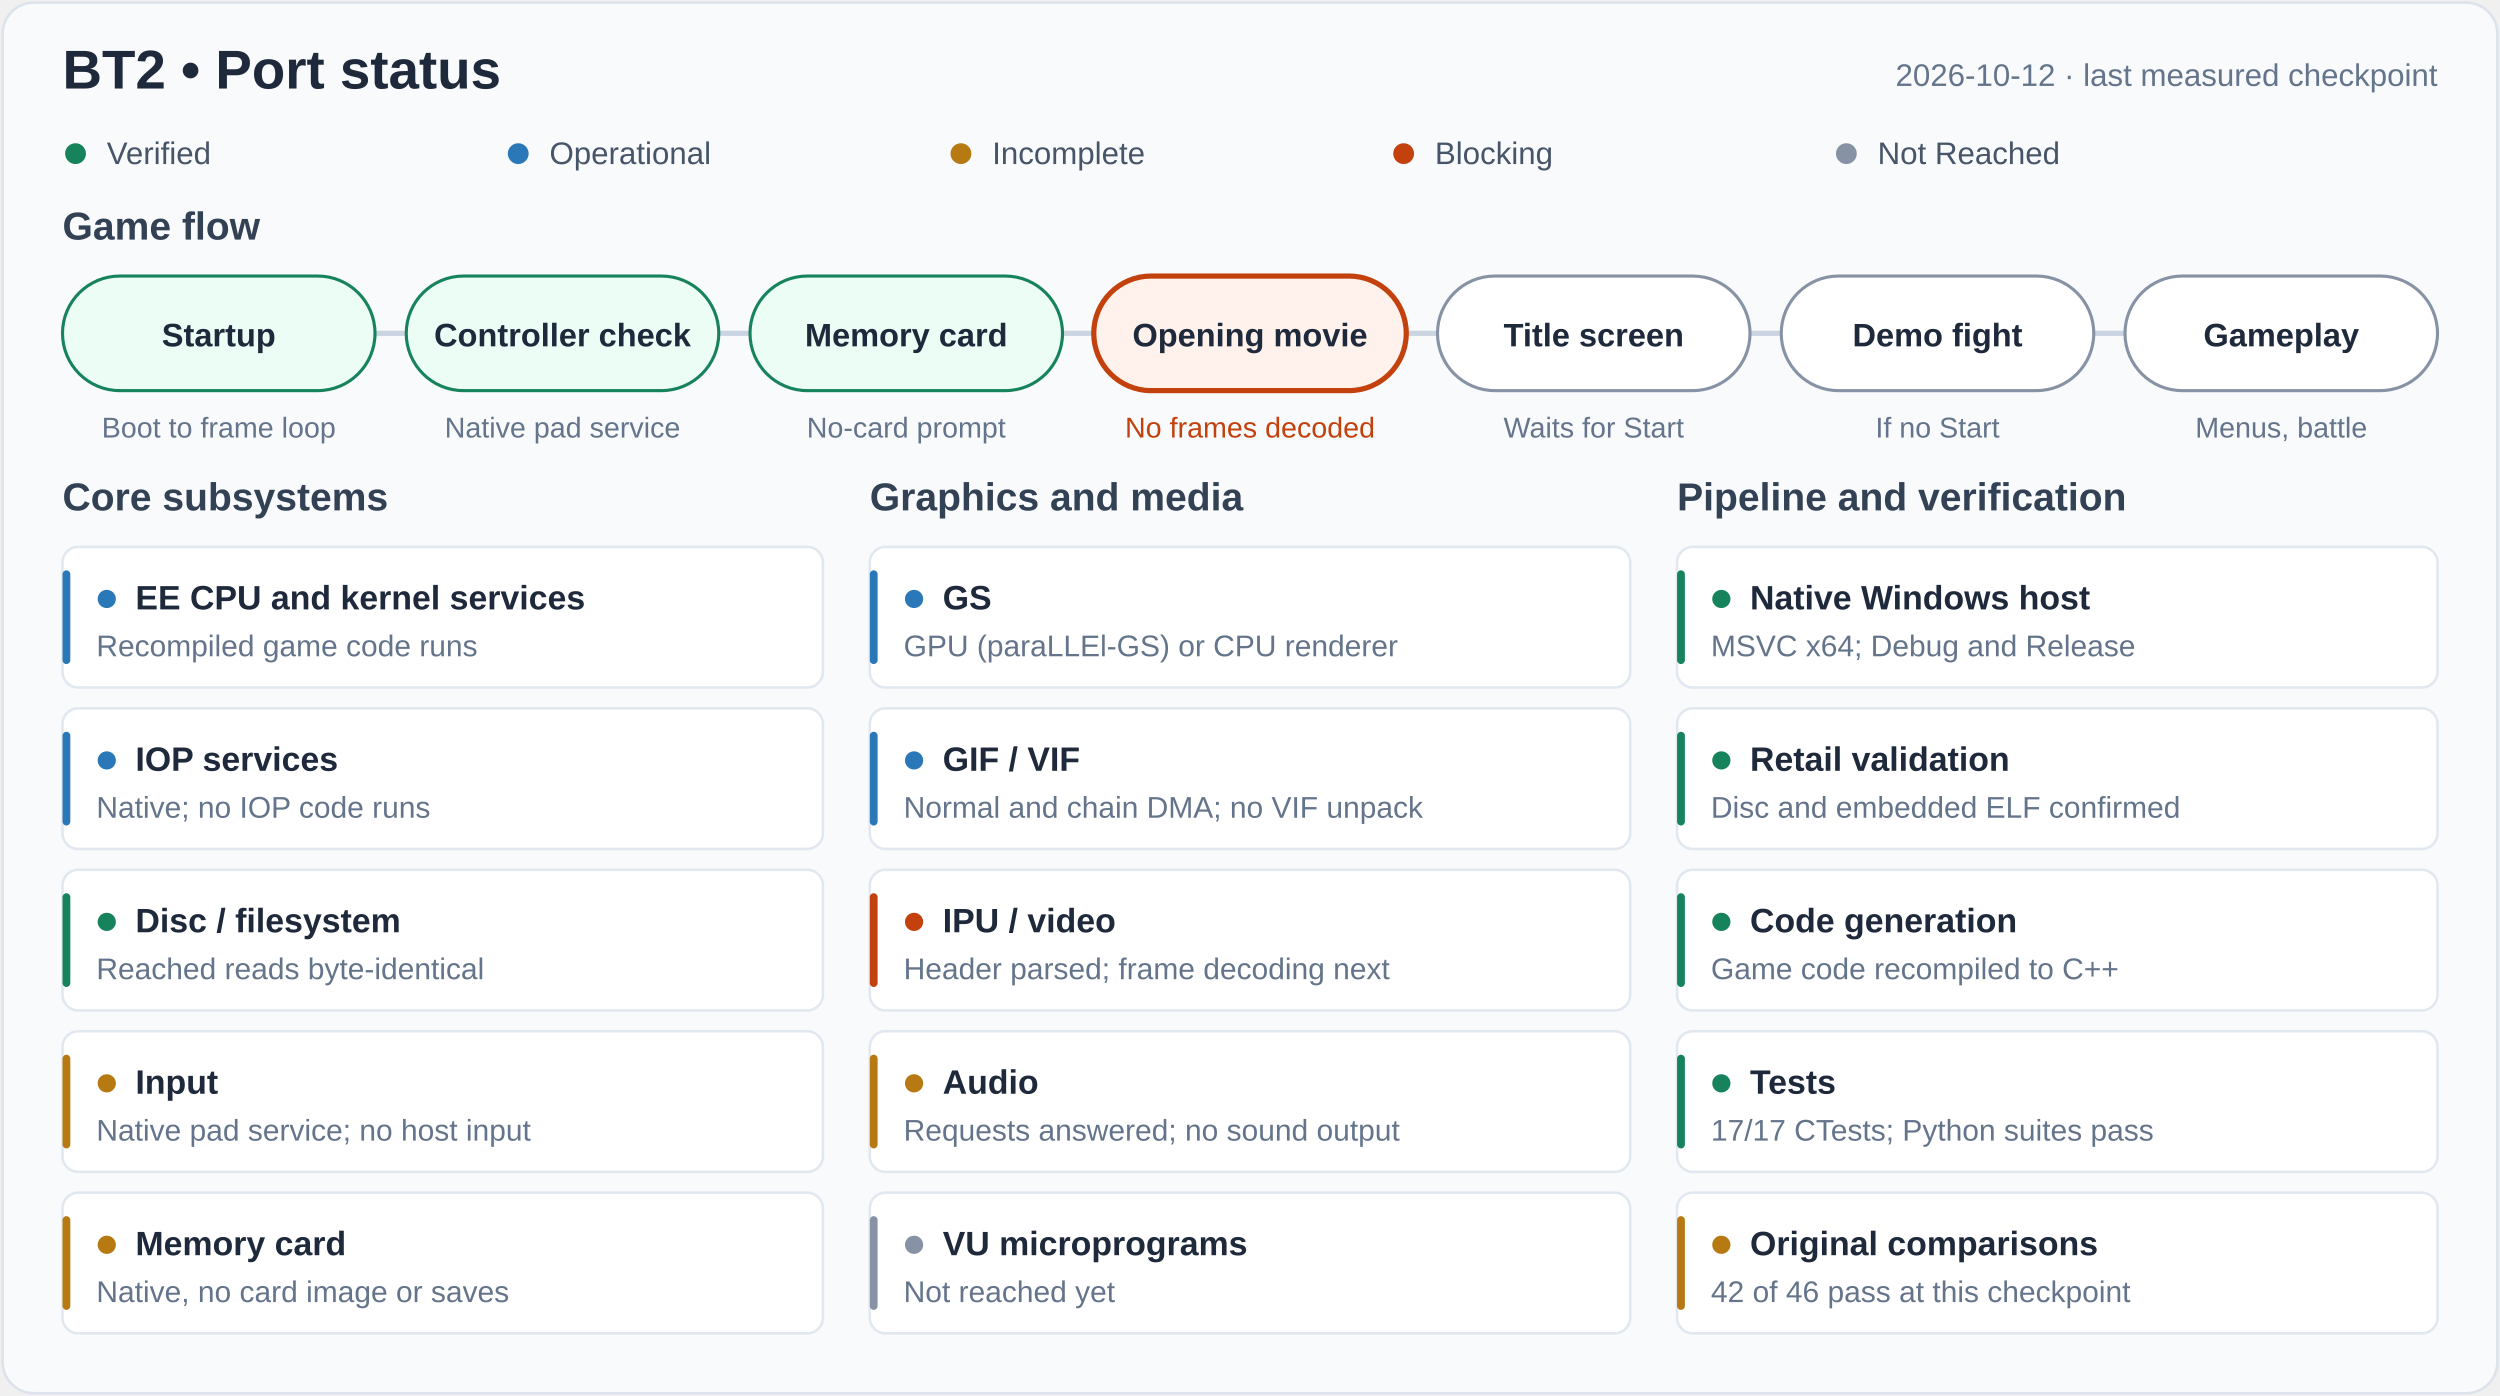
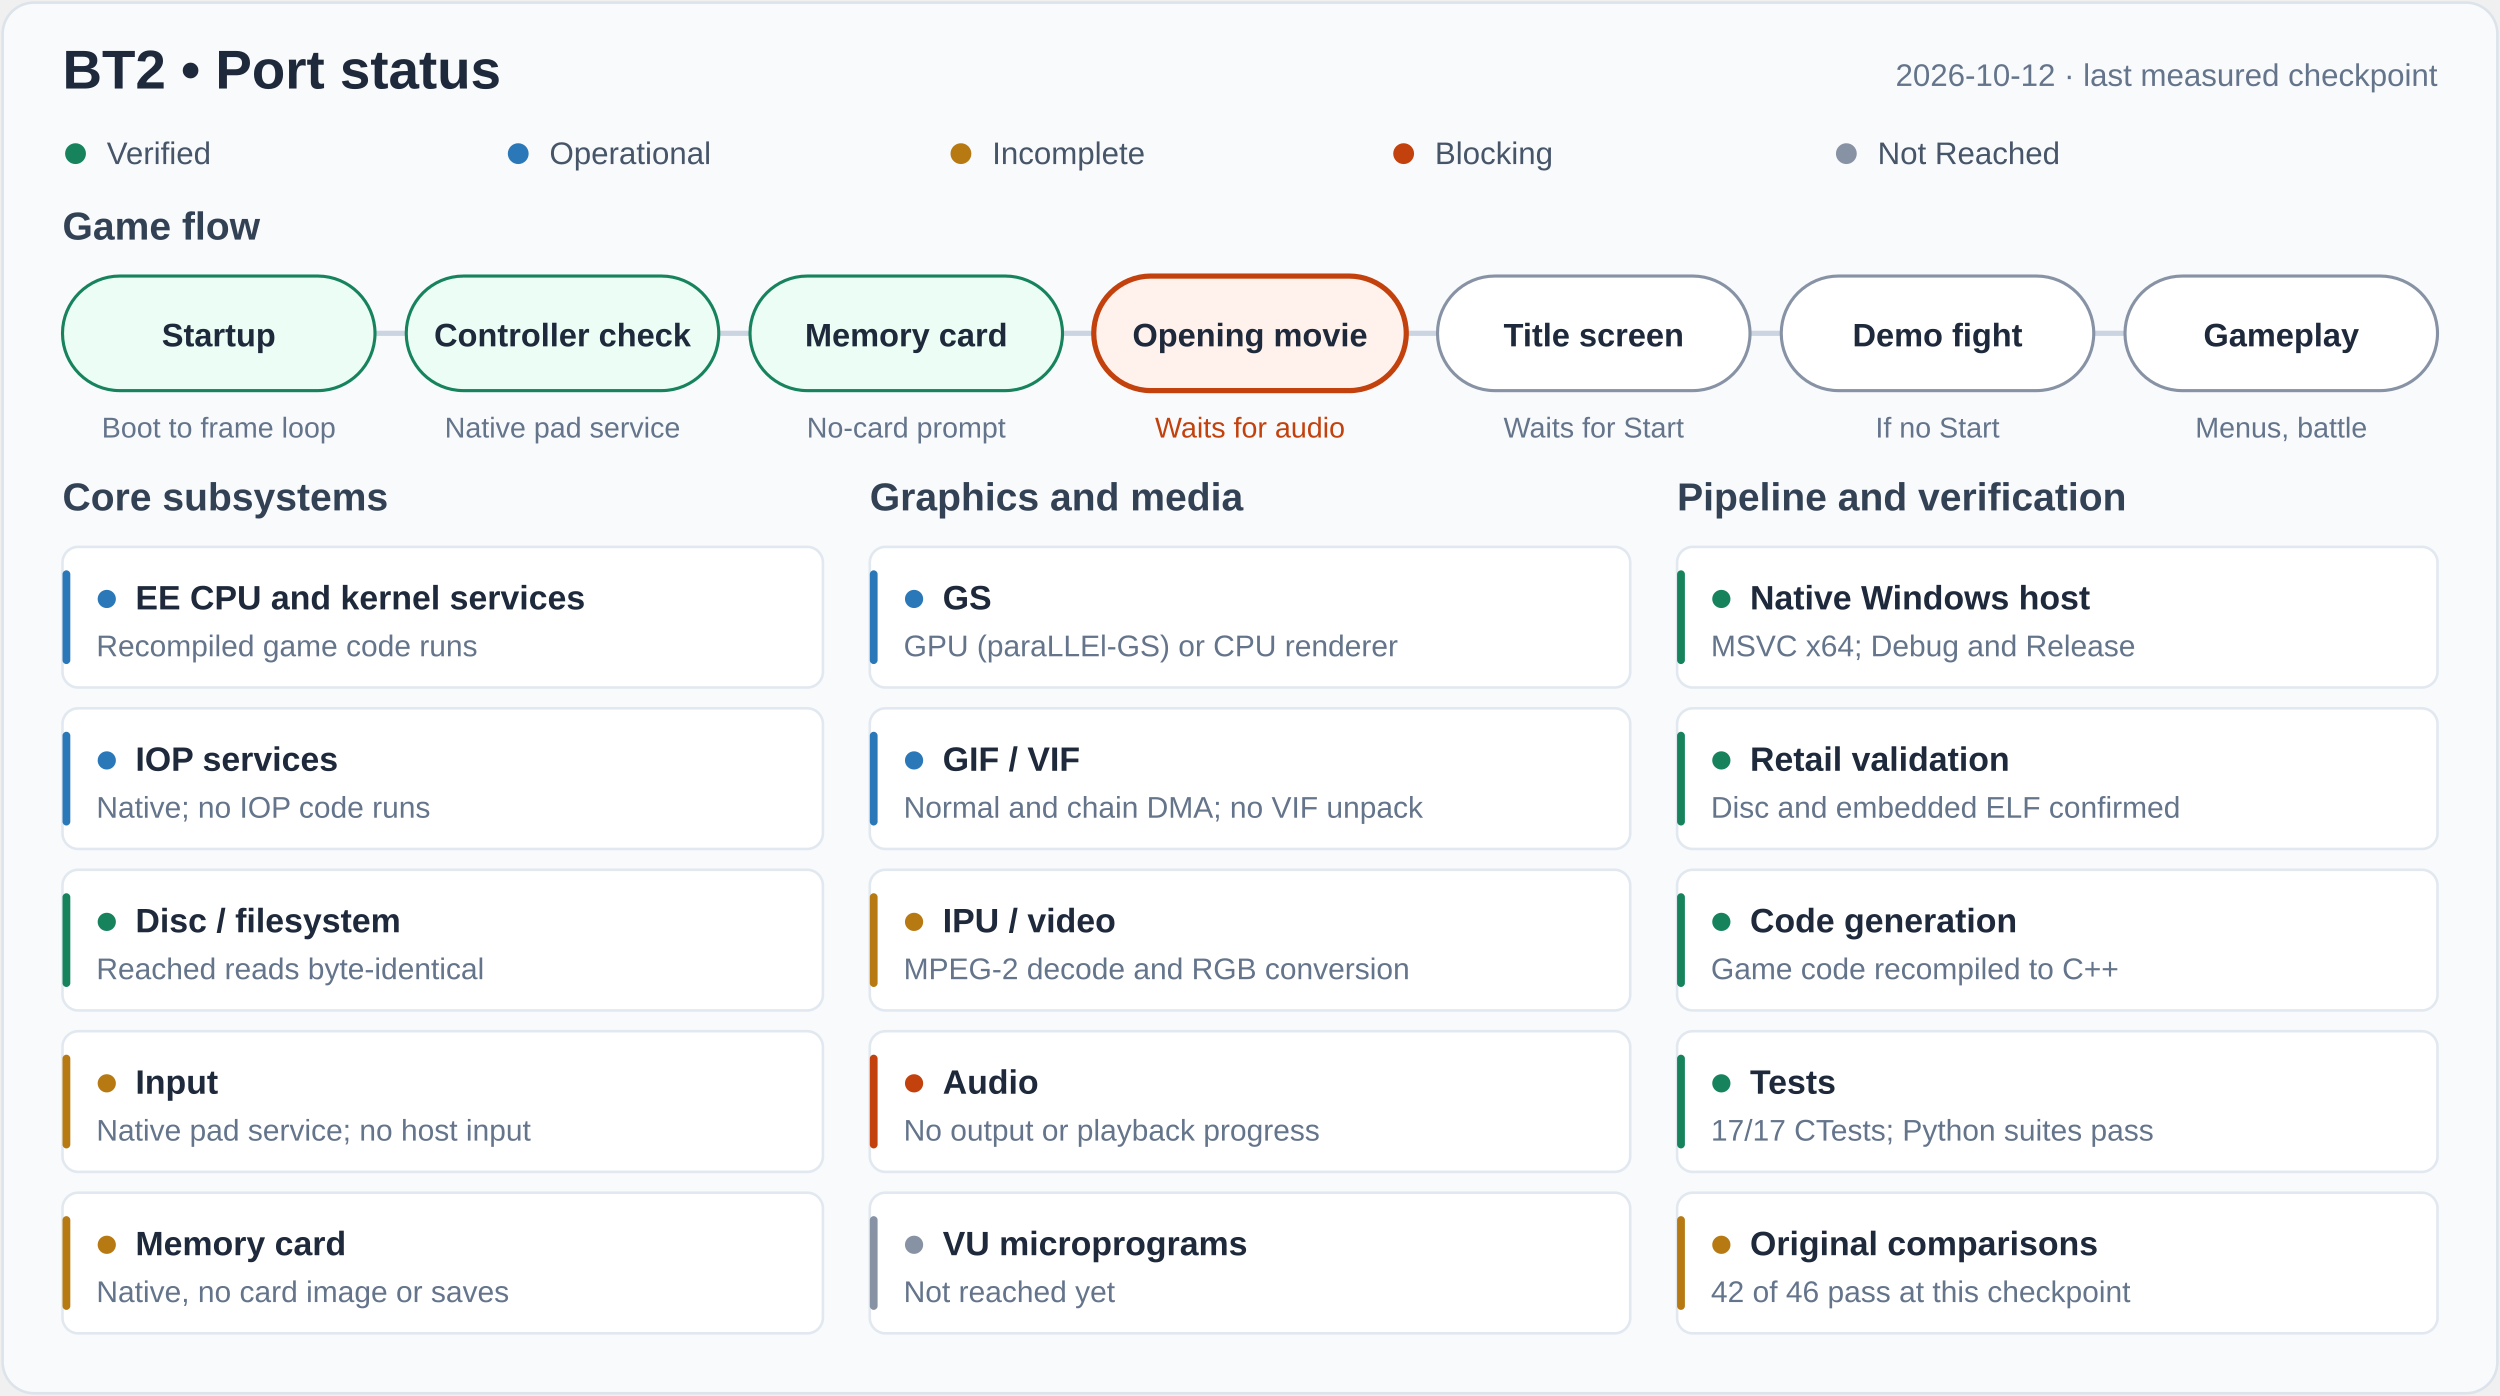
<svg xmlns="http://www.w3.org/2000/svg" width="960" height="536" viewBox="0 0 960 536" role="img" aria-labelledby="title desc">
  <rect x="1" y="1" width="958" height="534" rx="12" fill="#f8fafc" stroke="#dce3eb" />
  <g font-family="Segoe UI,Arial,sans-serif">
    <text x="24" y="34" font-size="21" font-weight="600" fill="#1e293b">BT2 • Port status</text>
    <text x="936" y="33" text-anchor="end" font-size="12" fill="#64748b">2026-10-12 · last measured checkpoint</text>
    <circle cx="29" cy="59" r="4" fill="#16835d" />
    <text x="41" y="63" font-size="12" fill="#475569">Verified</text>
    <circle cx="199" cy="59" r="4" fill="#2b78b8" />
    <text x="211" y="63" font-size="12" fill="#475569">Operational</text>
    <circle cx="369" cy="59" r="4" fill="#b77912" />
    <text x="381" y="63" font-size="12" fill="#475569">Incomplete</text>
    <circle cx="539" cy="59" r="4" fill="#c2410c" />
    <text x="551" y="63" font-size="12" fill="#475569">Blocking</text>
    <circle cx="709" cy="59" r="4" fill="#8793a5" />
    <text x="721" y="63" font-size="12" fill="#475569">Not Reached</text>
    <text x="24" y="92" font-size="15" font-weight="600" fill="#334155">Game flow</text>
    <line x1="84.0" y1="128" x2="876.0" y2="128" stroke="#cbd5e1" stroke-width="2" />
    <g>
      <rect x="24.0" y="106" width="120.0" height="44" rx="22" fill="#ecfdf5" stroke="#16835d" stroke-width="1.2" />
      <text x="84.0" y="133" text-anchor="middle" font-size="12.5" font-weight="600" fill="#1e293b">Startup</text>
      <text x="84.0" y="168" text-anchor="middle" font-size="11" fill="#64748b">Boot to frame loop</text>
    </g>
    <g>
      <rect x="156.0" y="106" width="120.0" height="44" rx="22" fill="#ecfdf5" stroke="#16835d" stroke-width="1.2" />
      <text x="216.0" y="133" text-anchor="middle" font-size="12.5" font-weight="600" fill="#1e293b">Controller check</text>
      <text x="216.0" y="168" text-anchor="middle" font-size="11" fill="#64748b">Native pad service</text>
    </g>
    <g>
      <rect x="288.0" y="106" width="120.0" height="44" rx="22" fill="#ecfdf5" stroke="#16835d" stroke-width="1.2" />
      <text x="348.0" y="133" text-anchor="middle" font-size="12.5" font-weight="600" fill="#1e293b">Memory card</text>
      <text x="348.0" y="168" text-anchor="middle" font-size="11" fill="#64748b">No-card prompt</text>
    </g>
    <g>
      <rect x="420.0" y="106" width="120.0" height="44" rx="22" fill="#fff1eb" stroke="#c2410c" stroke-width="2" />
      <text x="480.0" y="133" text-anchor="middle" font-size="12.5" font-weight="600" fill="#1e293b">Opening movie</text>
-       <text x="480.0" y="168" text-anchor="middle" font-size="11" fill="#c2410c">No frames decoded</text>
+       <text x="480.0" y="168" text-anchor="middle" font-size="11" fill="#c2410c">Waits for audio</text>
    </g>
    <g>
      <rect x="552.0" y="106" width="120.0" height="44" rx="22" fill="#fff" stroke="#8793a5" stroke-width="1.2" />
      <text x="612.0" y="133" text-anchor="middle" font-size="12.5" font-weight="600" fill="#1e293b">Title screen</text>
      <text x="612.0" y="168" text-anchor="middle" font-size="11" fill="#64748b">Waits for Start</text>
    </g>
    <g>
      <rect x="684.0" y="106" width="120.0" height="44" rx="22" fill="#fff" stroke="#8793a5" stroke-width="1.2" />
      <text x="744.0" y="133" text-anchor="middle" font-size="12.5" font-weight="600" fill="#1e293b">Demo fight</text>
      <text x="744.0" y="168" text-anchor="middle" font-size="11" fill="#64748b">If no Start</text>
    </g>
    <g>
      <rect x="816.0" y="106" width="120.0" height="44" rx="22" fill="#fff" stroke="#8793a5" stroke-width="1.2" />
      <text x="876.0" y="133" text-anchor="middle" font-size="12.5" font-weight="600" fill="#1e293b">Gameplay</text>
      <text x="876.0" y="168" text-anchor="middle" font-size="11" fill="#64748b">Menus, battle</text>
    </g>
    <text x="24" y="196" font-size="15" font-weight="600" fill="#334155">Core subsystems</text>
    <g>
      <rect x="24" y="210" width="292" height="54" rx="6" fill="#fff" stroke="#e2e8f0" />
      <rect x="24" y="219" width="3" height="36" rx="1.5" fill="#2b78b8" />
      <circle cx="41" cy="230" r="3.5" fill="#2b78b8" />
      <text x="52" y="234" font-size="13" font-weight="600" fill="#1e293b">EE CPU and kernel services</text>
      <text x="37" y="252" font-size="11.5" fill="#64748b">Recompiled game code runs</text>
    </g>
    <g>
      <rect x="24" y="272" width="292" height="54" rx="6" fill="#fff" stroke="#e2e8f0" />
      <rect x="24" y="281" width="3" height="36" rx="1.5" fill="#2b78b8" />
      <circle cx="41" cy="292" r="3.5" fill="#2b78b8" />
      <text x="52" y="296" font-size="13" font-weight="600" fill="#1e293b">IOP services</text>
      <text x="37" y="314" font-size="11.5" fill="#64748b">Native; no IOP code runs</text>
    </g>
    <g>
      <rect x="24" y="334" width="292" height="54" rx="6" fill="#fff" stroke="#e2e8f0" />
      <rect x="24" y="343" width="3" height="36" rx="1.5" fill="#16835d" />
      <circle cx="41" cy="354" r="3.5" fill="#16835d" />
      <text x="52" y="358" font-size="13" font-weight="600" fill="#1e293b">Disc / filesystem</text>
      <text x="37" y="376" font-size="11.5" fill="#64748b">Reached reads byte-identical</text>
    </g>
    <g>
      <rect x="24" y="396" width="292" height="54" rx="6" fill="#fff" stroke="#e2e8f0" />
      <rect x="24" y="405" width="3" height="36" rx="1.5" fill="#b77912" />
      <circle cx="41" cy="416" r="3.5" fill="#b77912" />
      <text x="52" y="420" font-size="13" font-weight="600" fill="#1e293b">Input</text>
      <text x="37" y="438" font-size="11.5" fill="#64748b">Native pad service; no host input</text>
    </g>
    <g>
      <rect x="24" y="458" width="292" height="54" rx="6" fill="#fff" stroke="#e2e8f0" />
      <rect x="24" y="467" width="3" height="36" rx="1.5" fill="#b77912" />
      <circle cx="41" cy="478" r="3.5" fill="#b77912" />
      <text x="52" y="482" font-size="13" font-weight="600" fill="#1e293b">Memory card</text>
      <text x="37" y="500" font-size="11.5" fill="#64748b">Native, no card image or saves</text>
    </g>
    <text x="334" y="196" font-size="15" font-weight="600" fill="#334155">Graphics and media</text>
    <g>
      <rect x="334" y="210" width="292" height="54" rx="6" fill="#fff" stroke="#e2e8f0" />
      <rect x="334" y="219" width="3" height="36" rx="1.5" fill="#2b78b8" />
      <circle cx="351" cy="230" r="3.5" fill="#2b78b8" />
      <text x="362" y="234" font-size="13" font-weight="600" fill="#1e293b">GS</text>
      <text x="347" y="252" font-size="11.5" fill="#64748b">GPU (paraLLEl-GS) or CPU renderer</text>
    </g>
    <g>
      <rect x="334" y="272" width="292" height="54" rx="6" fill="#fff" stroke="#e2e8f0" />
      <rect x="334" y="281" width="3" height="36" rx="1.5" fill="#2b78b8" />
      <circle cx="351" cy="292" r="3.5" fill="#2b78b8" />
      <text x="362" y="296" font-size="13" font-weight="600" fill="#1e293b">GIF / VIF</text>
      <text x="347" y="314" font-size="11.5" fill="#64748b">Normal and chain DMA; no VIF unpack</text>
    </g>
    <g>
      <rect x="334" y="334" width="292" height="54" rx="6" fill="#fff" stroke="#e2e8f0" />
-       <rect x="334" y="343" width="3" height="36" rx="1.5" fill="#c2410c" />
-       <circle cx="351" cy="354" r="3.5" fill="#c2410c" />
+       <rect x="334" y="343" width="3" height="36" rx="1.5" fill="#b77912" />
+       <circle cx="351" cy="354" r="3.5" fill="#b77912" />
      <text x="362" y="358" font-size="13" font-weight="600" fill="#1e293b">IPU / video</text>
-       <text x="347" y="376" font-size="11.5" fill="#64748b">Header parsed; frame decoding next</text>
+       <text x="347" y="376" font-size="11.5" fill="#64748b">MPEG-2 decode and RGB conversion</text>
    </g>
    <g>
      <rect x="334" y="396" width="292" height="54" rx="6" fill="#fff" stroke="#e2e8f0" />
-       <rect x="334" y="405" width="3" height="36" rx="1.5" fill="#b77912" />
-       <circle cx="351" cy="416" r="3.5" fill="#b77912" />
+       <rect x="334" y="405" width="3" height="36" rx="1.5" fill="#c2410c" />
+       <circle cx="351" cy="416" r="3.5" fill="#c2410c" />
      <text x="362" y="420" font-size="13" font-weight="600" fill="#1e293b">Audio</text>
-       <text x="347" y="438" font-size="11.5" fill="#64748b">Requests answered; no sound output</text>
+       <text x="347" y="438" font-size="11.5" fill="#64748b">No output or playback progress</text>
    </g>
    <g>
      <rect x="334" y="458" width="292" height="54" rx="6" fill="#fff" stroke="#e2e8f0" />
      <rect x="334" y="467" width="3" height="36" rx="1.5" fill="#8793a5" />
      <circle cx="351" cy="478" r="3.5" fill="#8793a5" />
      <text x="362" y="482" font-size="13" font-weight="600" fill="#1e293b">VU microprograms</text>
      <text x="347" y="500" font-size="11.5" fill="#64748b">Not reached yet</text>
    </g>
    <text x="644" y="196" font-size="15" font-weight="600" fill="#334155">Pipeline and verification</text>
    <g>
      <rect x="644" y="210" width="292" height="54" rx="6" fill="#fff" stroke="#e2e8f0" />
      <rect x="644" y="219" width="3" height="36" rx="1.5" fill="#16835d" />
      <circle cx="661" cy="230" r="3.5" fill="#16835d" />
      <text x="672" y="234" font-size="13" font-weight="600" fill="#1e293b">Native Windows host</text>
      <text x="657" y="252" font-size="11.5" fill="#64748b">MSVC x64; Debug and Release</text>
    </g>
    <g>
      <rect x="644" y="272" width="292" height="54" rx="6" fill="#fff" stroke="#e2e8f0" />
      <rect x="644" y="281" width="3" height="36" rx="1.5" fill="#16835d" />
      <circle cx="661" cy="292" r="3.5" fill="#16835d" />
      <text x="672" y="296" font-size="13" font-weight="600" fill="#1e293b">Retail validation</text>
      <text x="657" y="314" font-size="11.5" fill="#64748b">Disc and embedded ELF confirmed</text>
    </g>
    <g>
      <rect x="644" y="334" width="292" height="54" rx="6" fill="#fff" stroke="#e2e8f0" />
      <rect x="644" y="343" width="3" height="36" rx="1.5" fill="#16835d" />
      <circle cx="661" cy="354" r="3.5" fill="#16835d" />
      <text x="672" y="358" font-size="13" font-weight="600" fill="#1e293b">Code generation</text>
      <text x="657" y="376" font-size="11.5" fill="#64748b">Game code recompiled to C++</text>
    </g>
    <g>
      <rect x="644" y="396" width="292" height="54" rx="6" fill="#fff" stroke="#e2e8f0" />
      <rect x="644" y="405" width="3" height="36" rx="1.5" fill="#16835d" />
      <circle cx="661" cy="416" r="3.5" fill="#16835d" />
      <text x="672" y="420" font-size="13" font-weight="600" fill="#1e293b">Tests</text>
      <text x="657" y="438" font-size="11.5" fill="#64748b">17/17 CTests; Python suites pass</text>
    </g>
    <g>
      <rect x="644" y="458" width="292" height="54" rx="6" fill="#fff" stroke="#e2e8f0" />
      <rect x="644" y="467" width="3" height="36" rx="1.5" fill="#b77912" />
      <circle cx="661" cy="478" r="3.5" fill="#b77912" />
      <text x="672" y="482" font-size="13" font-weight="600" fill="#1e293b">Original comparisons</text>
      <text x="657" y="500" font-size="11.5" fill="#64748b">42 of 46 pass at this checkpoint</text>
    </g>
  </g>
</svg>
